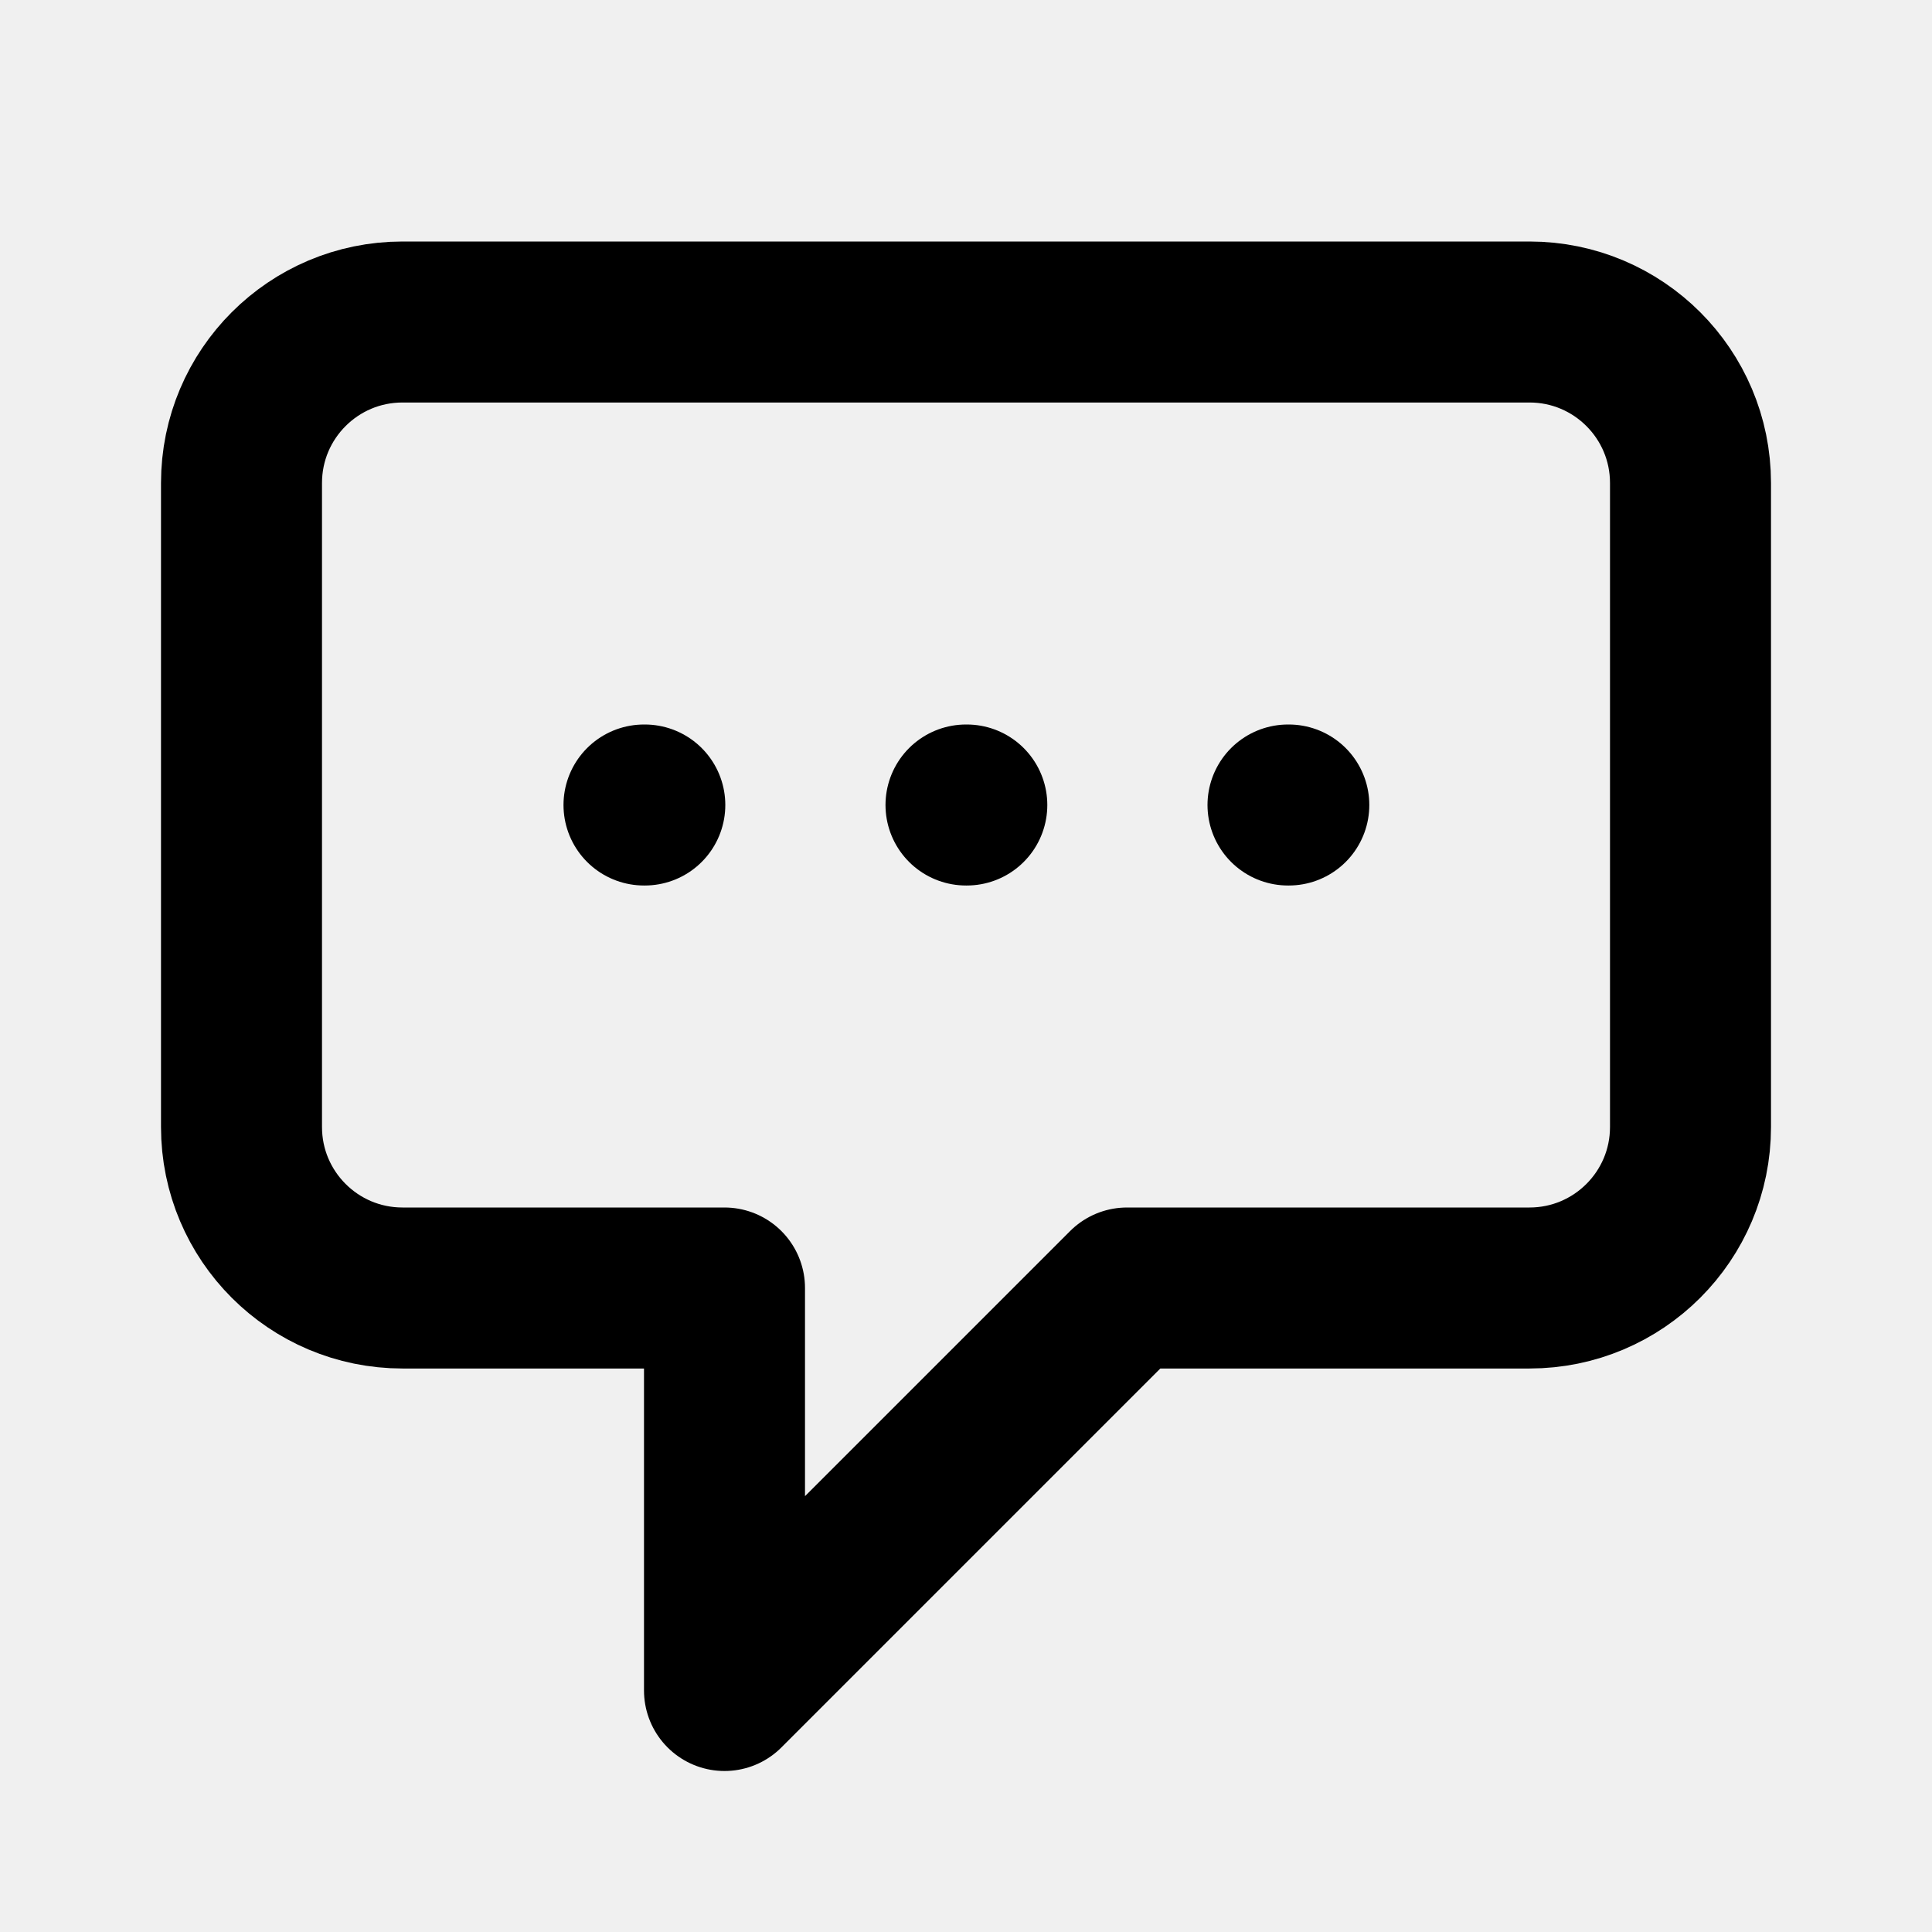
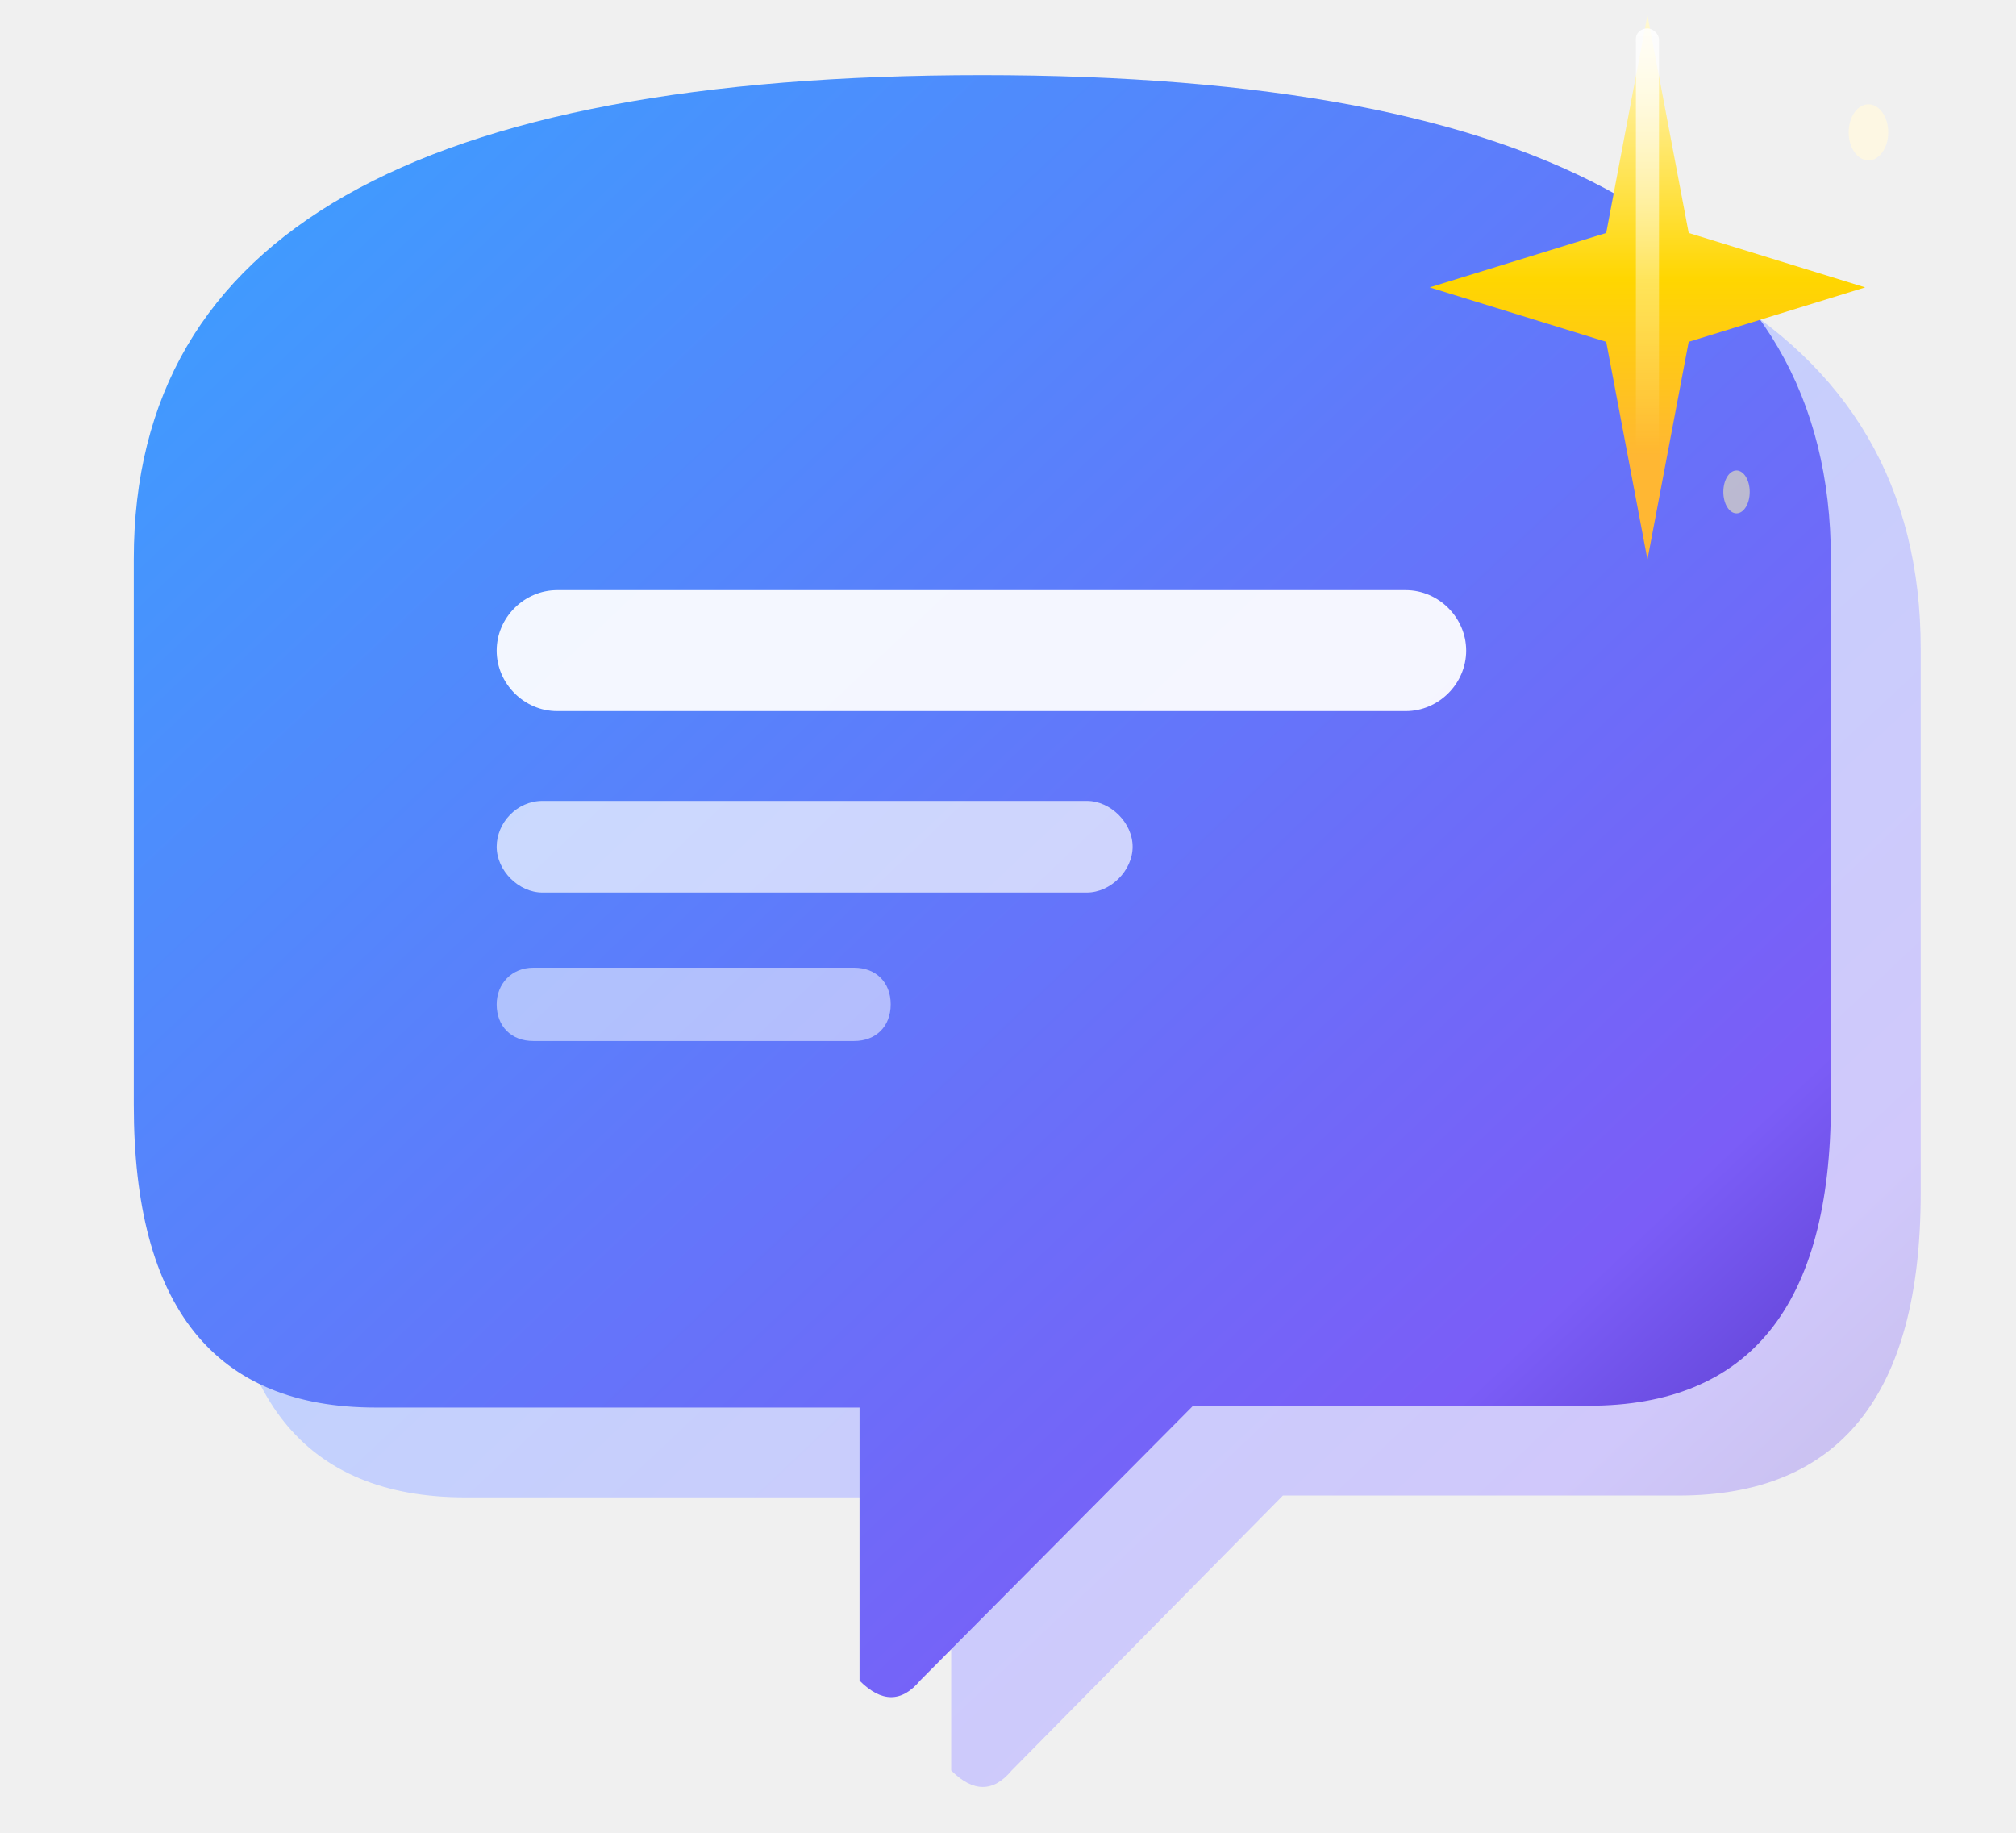
- <svg xmlns="http://www.w3.org/2000/svg" class="h-6 w-6 text-blue-500" fill="none" viewBox="0 0 24 24" stroke="currentColor" stroke-width="2">
-   <path stroke-linecap="round" stroke-linejoin="round" d="M8 10h.01M12 10h.01M16 10h.01M9 16H5a2 2 0 01-2-2V6a2 2 0 012-2h14a2 2 0 012 2v8a2 2 0 01-2 2h-5l-5 5v-5z" />
+ <svg xmlns="http://www.w3.org/2000/svg" version="1.1" id="图层_1" x="0px" y="0px" viewBox="0 0 110 100" style="enable-background:new 0 0 110 100;" xml:space="preserve">
+   <style type="text/css">
+ 	.st0{fill:url(#SVGID_1_);}
+ 	.st1{fill:url(#SVGID_00000117672049069059131170000006489700161360145025_);}
+ 	.st2{opacity:0.93;fill:#FFFFFF;enable-background:new    ;}
+ 	.st3{opacity:0.69;fill:#FFFFFF;enable-background:new    ;}
+ 	.st4{opacity:0.52;fill:#FFFFFF;enable-background:new    ;}
+ 	.st5{fill:url(#SVGID_00000042715226189045397670000014065731068287232698_);}
+ 	.st6{fill:url(#SVGID_00000155134910108998030780000002243148374102204310_);}
+ 	.st7{opacity:0.85;fill:#FFF8E1;enable-background:new    ;}
+ 	.st8{opacity:0.54;fill:#FFF9B0;enable-background:new    ;}
+ </style>
+   <g>
+     <g>
+       <linearGradient id="SVGID_1_" gradientUnits="userSpaceOnUse" x1="13.587" y1="-0.403" x2="15.239" y2="1.25" gradientTransform="matrix(56 0 0 53.5 -747 28.999)">
+         <stop offset="0" style="stop-color:#B6DBFF" />
+         <stop offset="0.8" style="stop-color:#D0C8FB" />
+         <stop offset="1" style="stop-color:#C0B5DF" />
+       </linearGradient>
+       <path class="st0" d="M12.2,35.5C12.2,17.8,27.6,9,58.5,9s46.3,8.8,46.3,26.4v29.7c0,11.1-4.5,16.5-13.2,16.5H70L55.2,96.6    c-1,1.2-2.1,1.2-3.3,0V81.7H25.4c-8.8,0-13.2-5.5-13.2-16.5V35.5z" />
+     </g>
+   </g>
+   <g>
+     <g>
+       <linearGradient id="SVGID_00000111192088885761834530000007426311433653330822_" gradientUnits="userSpaceOnUse" x1="13.552" y1="-0.439" x2="15.204" y2="1.213" gradientTransform="matrix(56 0 0 53.5 -750 25.999)">
+         <stop offset="0" style="stop-color:#39A2FF" />
+         <stop offset="0.8" style="stop-color:#7B5DF7" />
+         <stop offset="1" style="stop-color:#4B2BB5" />
+       </linearGradient>
+       <path style="fill:url(#SVGID_00000111192088885761834530000007426311433653330822_);" d="M7.3,30.5c0-17.7,15.4-26.4,46.3-26.4    s46.3,8.8,46.3,26.4v29.7c0,11.1-4.5,16.5-13.2,16.5H65.1L50.2,91.7c-1,1.2-2.1,1.2-3.3,0V76.8H20.5c-8.8,0-13.2-5.5-13.2-16.5    V30.5z" />
+     </g>
+     <path class="st2" d="M30.4,32.2h46.3c1.8,0,3.3,1.5,3.3,3.3l0,0c0,1.8-1.5,3.3-3.3,3.3H30.4c-1.8,0-3.3-1.5-3.3-3.3l0,0   C27.1,33.7,28.6,32.2,30.4,32.2z" />
+     <path class="st3" d="M29.6,43.7h29.7c1.3,0,2.5,1.2,2.5,2.5l0,0c0,1.3-1.2,2.5-2.5,2.5H29.6c-1.3,0-2.5-1.2-2.5-2.5l0,0   C27.1,44.9,28.2,43.7,29.6,43.7z" />
+     <path class="st4" d="M29.1,52.8h17.5c1.2,0,2,0.8,2,2l0,0c0,1.2-0.8,2-2,2H29.1c-1.2,0-2-0.8-2-2l0,0   C27.1,53.7,27.9,52.8,29.1,52.8z" />
+   </g>
+   <g>
+     <g transform="translate(70,29) scale(0.9)">
+       <linearGradient id="SVGID_00000168085566342550611090000015391223795496724128_" gradientUnits="userSpaceOnUse" x1="-146.657" y1="-10.111" x2="-146.657" y2="-8.458" gradientTransform="matrix(12.96 0 0 16.2 1922.755 132.4444)">
+         <stop offset="0" style="stop-color:#FFF9D7" />
+         <stop offset="0.6" style="stop-color:#FFD600" />
+         <stop offset="1" style="stop-color:#FFB733" />
+       </linearGradient>
+       <polygon style="fill:url(#SVGID_00000168085566342550611090000015391223795496724128_);" points="22.1,-31.3 24.6,-18.1     35.3,-14.8 24.6,-11.5 22.1,1.7 19.6,-11.5 8.9,-14.8 19.6,-18.1   " />
+       <linearGradient id="SVGID_00000114761319837781824280000008592291179314649989_" gradientUnits="userSpaceOnUse" x1="-138.009" y1="-10.173" x2="-138.009" y2="-8.521" gradientTransform="matrix(0.7128 0 0 15.39 120.4516 126.0444)">
+         <stop offset="0" style="stop-color:#FFFFFF;stop-opacity:0.85" />
+         <stop offset="0.7" style="stop-color:#FFFFFF;stop-opacity:0.27" />
+         <stop offset="1" style="stop-color:#FFFFFF;stop-opacity:0" />
+       </linearGradient>
+       <path style="fill:url(#SVGID_00000114761319837781824280000008592291179314649989_);" d="M22.1-30.5L22.1-30.5    c0.3,0,0.7,0.3,0.7,0.7V0.2c0,0.3-0.3,0.7-0.7,0.7l0,0c-0.3,0-0.7-0.3-0.7-0.7v-30.1C21.4-30.2,21.7-30.5,22.1-30.5z" />
+       <ellipse class="st7" cx="35.5" cy="-24.2" rx="1.2" ry="1.7" />
+       <ellipse class="st8" cx="27.5" cy="-2.4" rx="0.8" ry="1.3" />
+     </g>
+   </g>
</svg>
